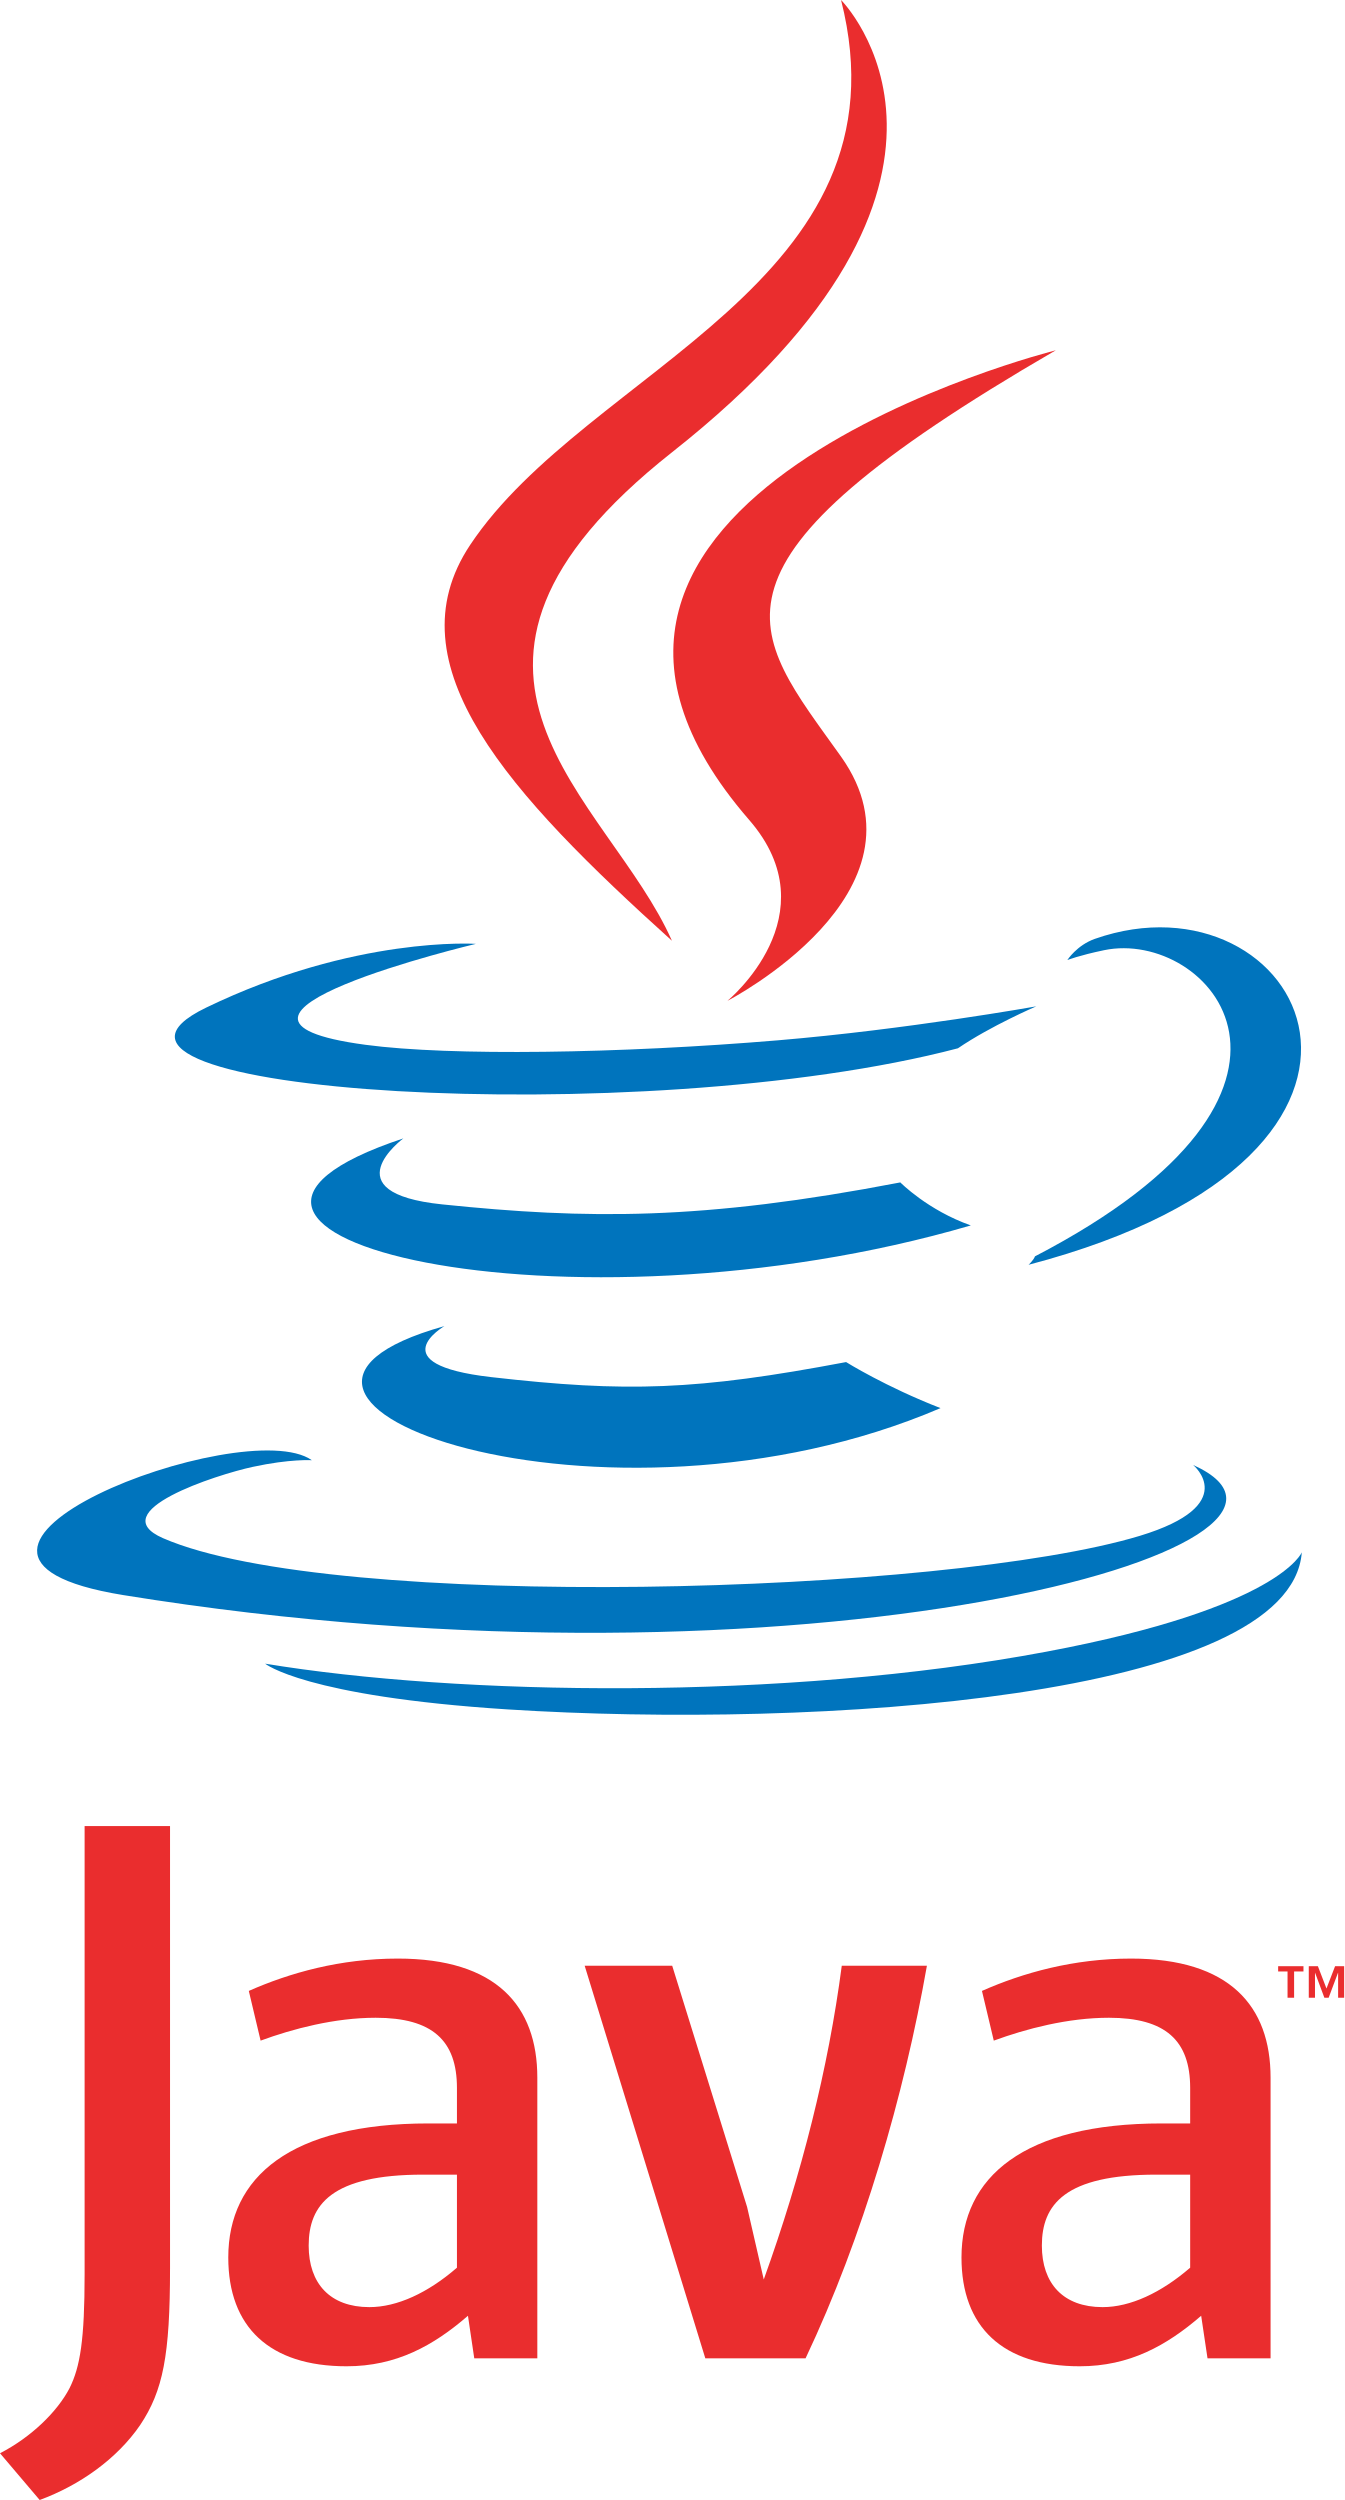
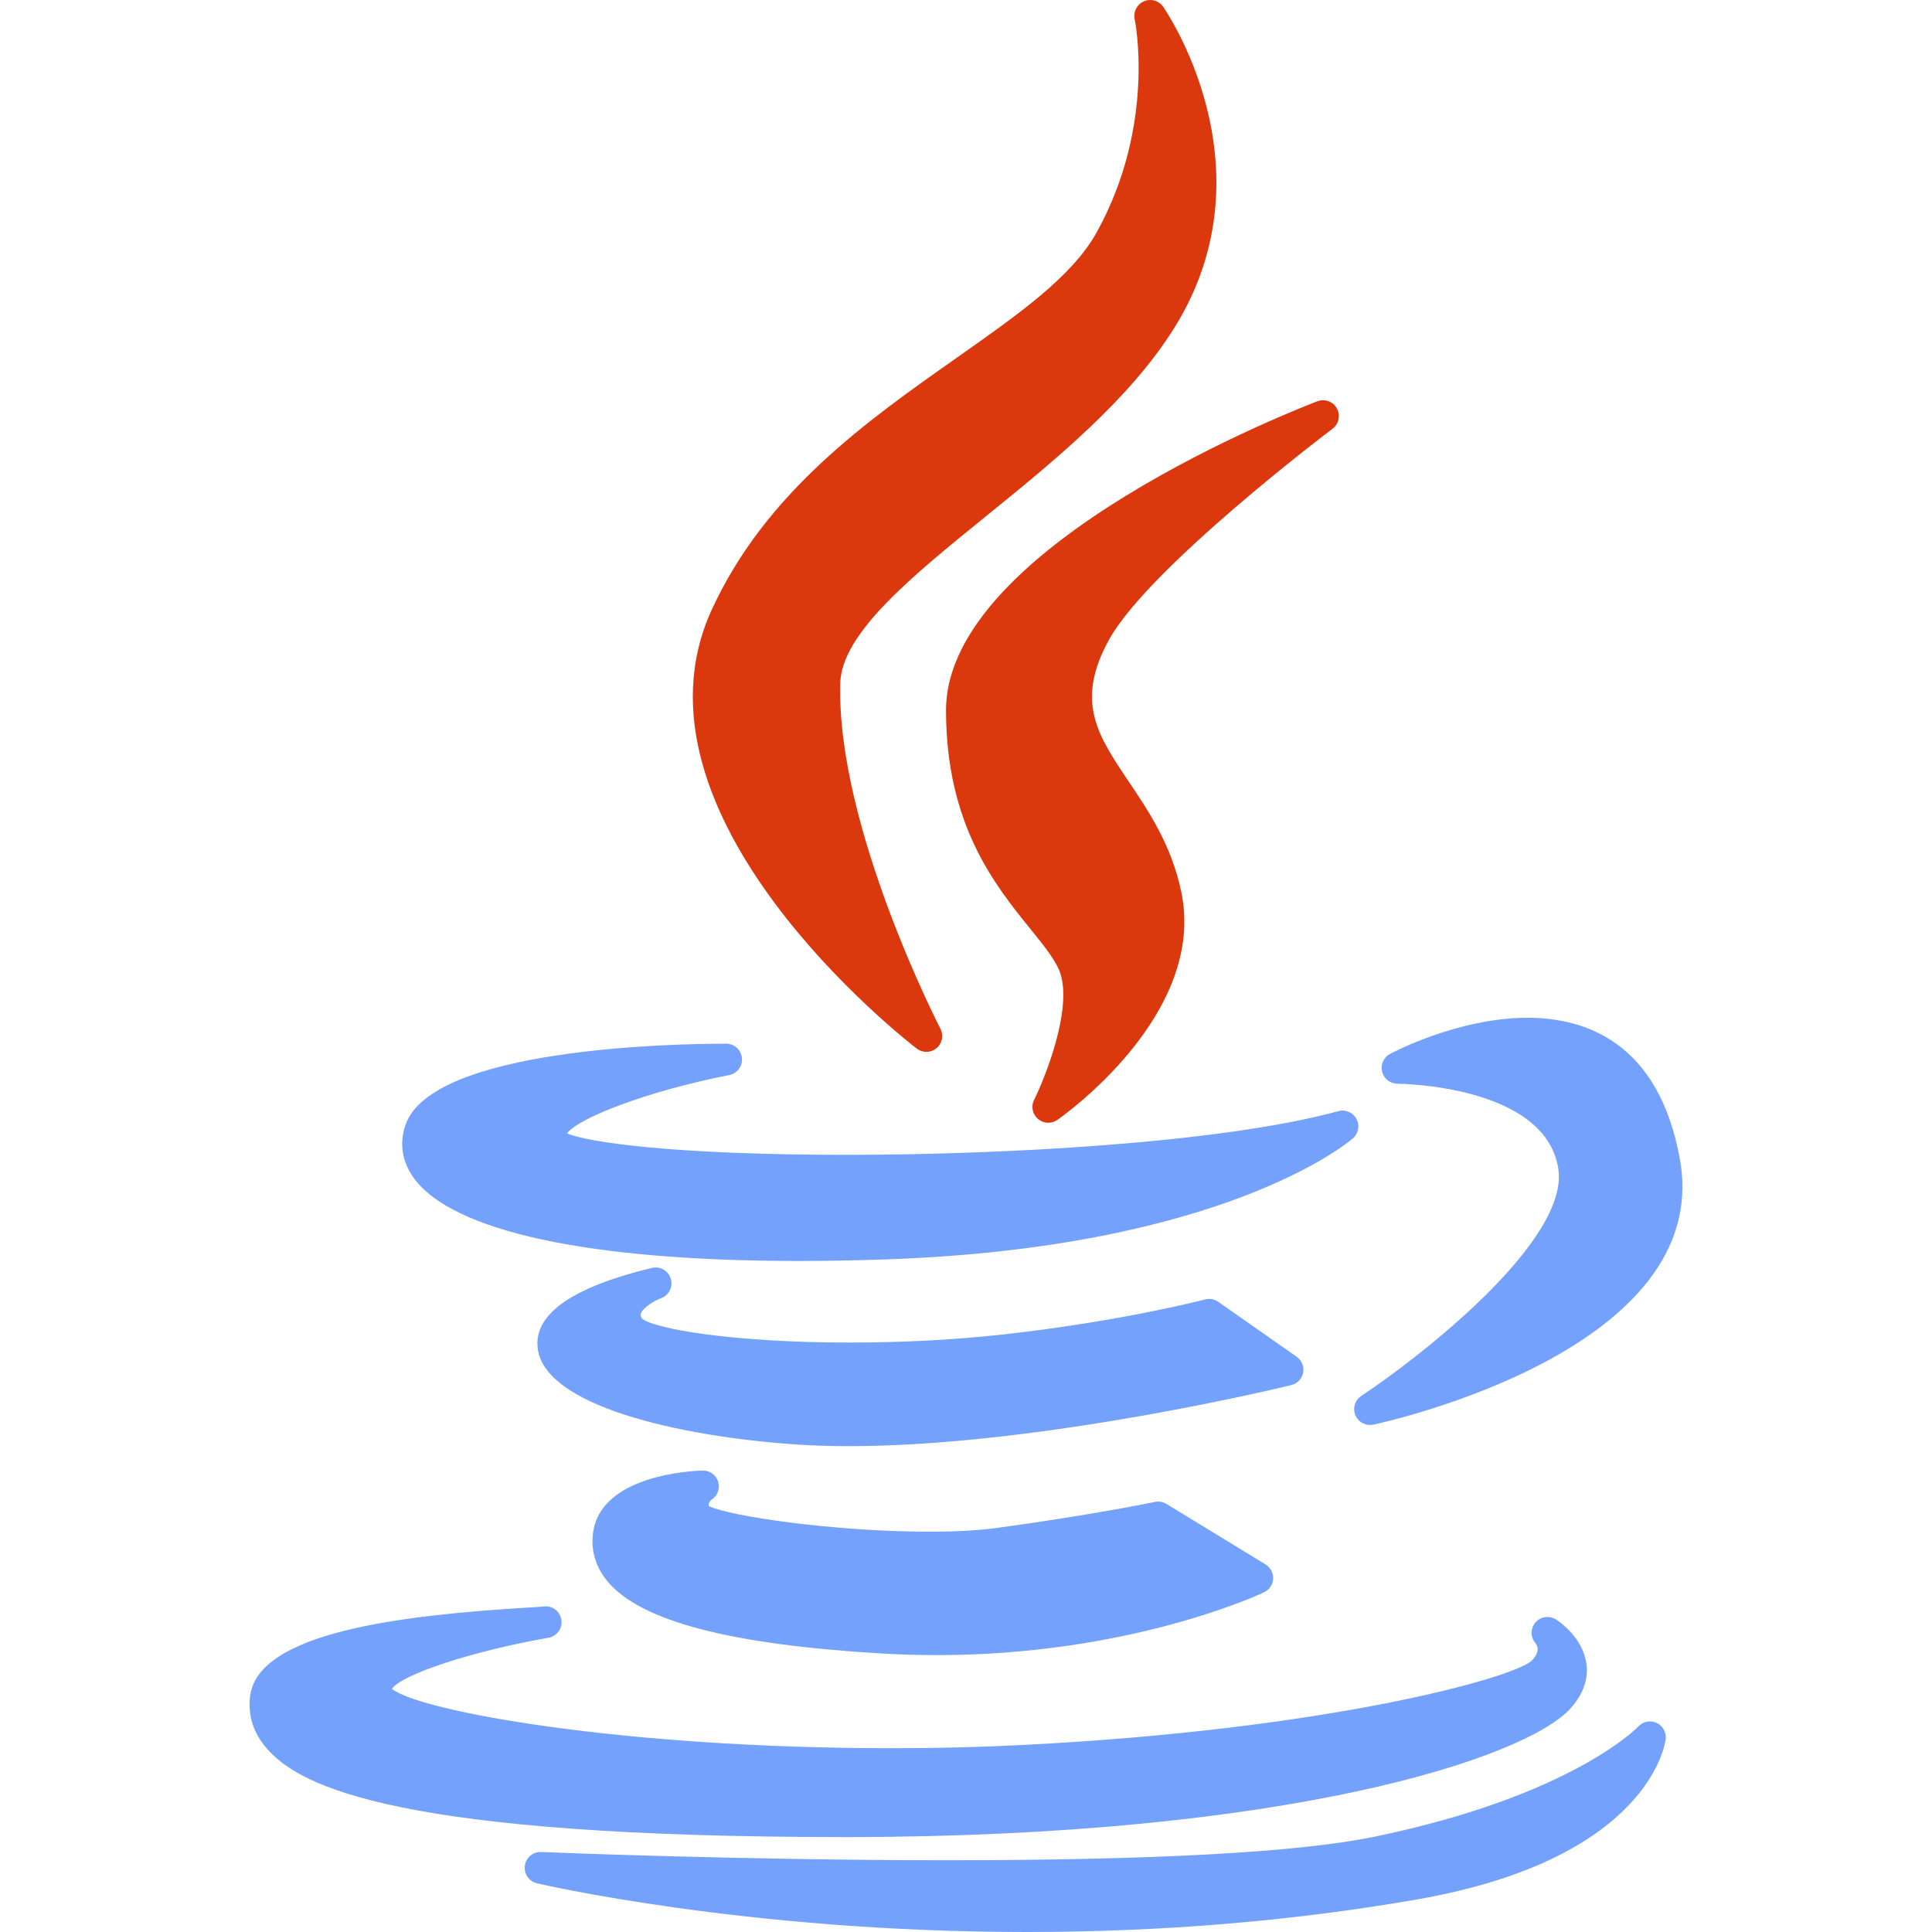
- <svg xmlns="http://www.w3.org/2000/svg" version="1.1" id="Layer_1" width="354.346" height="659.055" viewBox="0 0 354.346 659.055" overflow="visible" enable-background="new 0 0 354.346 659.055" xml:space="preserve">
+ <svg xmlns="http://www.w3.org/2000/svg" version="1.1" id="Layer_1" x="0px" y="0px" viewBox="0 0 511.998 511.998" style="enable-background:new 0 0 511.998 511.998;" xml:space="preserve">
  <g>
-     <path fill-rule="evenodd" clip-rule="evenodd" fill="#0074BD" d="M117.151,349.592c0,0-17.265,10.049,12.301,13.44   c35.824,4.09,54.13,3.501,93.596-3.959c0,0,10.397,6.504,24.892,12.137C159.439,409.127,47.644,369.013,117.151,349.592   L117.151,349.592z" />
-     <path fill-rule="evenodd" clip-rule="evenodd" fill="#0074BD" d="M106.331,300.104c0,0-19.367,14.339,10.221,17.397   c38.271,3.951,68.483,4.275,120.792-5.792c0,0,7.218,7.332,18.585,11.339C148.943,354.342,29.782,325.51,106.331,300.104   L106.331,300.104z" />
-     <path fill-rule="evenodd" clip-rule="evenodd" fill="#EA2D2E" d="M197.494,216.145c21.818,25.115-5.721,47.697-5.721,47.697   s55.367-28.577,29.945-64.38c-23.752-33.373-41.962-49.951,56.623-107.124C278.342,92.338,123.587,130.979,197.494,216.145   L197.494,216.145z" />
-     <path fill-rule="evenodd" clip-rule="evenodd" fill="#0074BD" d="M314.542,386.202c0,0,12.781,10.536-14.077,18.684   c-51.071,15.469-212.604,20.135-257.47,0.619c-16.117-7.02,14.121-16.75,23.635-18.805c9.92-2.146,15.584-1.754,15.584-1.754   c-17.937-12.631-115.935,24.807-49.772,35.544C212.871,449.736,361.337,407.317,314.542,386.202L314.542,386.202z" />
-     <path fill-rule="evenodd" clip-rule="evenodd" fill="#0074BD" d="M125.46,248.822c0,0-82.155,19.519-29.092,26.613   c22.412,2.999,67.063,2.309,108.685-1.183c34.006-2.854,68.133-8.958,68.133-8.958s-11.982,5.14-20.657,11.06   C169.085,298.301,7.917,288.08,54.322,265.642C93.549,246.665,125.46,248.822,125.46,248.822L125.46,248.822z" />
-     <path fill-rule="evenodd" clip-rule="evenodd" fill="#0074BD" d="M272.846,331.198c84.818-44.063,45.597-86.412,18.223-80.708   c-6.694,1.397-9.697,2.607-9.697,2.607s2.494-3.907,7.243-5.588c54.155-19.03,95.794,56.146-17.464,85.919   C271.15,333.428,272.453,332.248,272.846,331.198L272.846,331.198z" />
-     <path fill-rule="evenodd" clip-rule="evenodd" fill="#EA2D2E" d="M221.719,0c0,0,46.963,46.99-44.557,119.227   c-73.393,57.969-16.734,91.009-0.026,128.778c-42.845-38.653-74.271-72.684-53.192-104.352   C154.898,97.174,240.663,74.632,221.719,0L221.719,0z" />
-     <path fill-rule="evenodd" clip-rule="evenodd" fill="#0074BD" d="M133.799,450.637c81.397,5.204,206.426-2.896,209.385-41.415   c0,0-5.688,14.602-67.276,26.188c-69.481,13.081-155.197,11.558-206.016,3.167C69.892,438.577,80.303,447.194,133.799,450.637   L133.799,450.637z" />
-     <path fill-rule="evenodd" clip-rule="evenodd" fill="#EA2D2E" d="M339.426,519.716h-2.479v-1.385h6.676v1.385h-2.469v6.928h-1.729   V519.716L339.426,519.716L339.426,519.716z M352.756,520.067h-0.032l-2.461,6.576h-1.132l-2.446-6.576h-0.025v6.576h-1.638v-8.313   h2.402l2.264,5.885l2.271-5.885h2.388v8.313h-1.59V520.067L352.756,520.067z" />
-     <path fill-rule="evenodd" clip-rule="evenodd" fill="#EA2D2E" d="M120.461,597.813c-7.676,6.654-15.793,10.396-23.079,10.396   c-10.378,0-16.007-6.236-16.007-16.216c0-10.803,6.027-18.71,30.163-18.71h8.923V597.813L120.461,597.813L120.461,597.813z    M141.65,621.716V547.72c0-18.915-10.787-31.396-36.782-31.396c-15.168,0-28.467,3.75-39.278,8.525l3.111,13.106   c8.515-3.127,19.526-6.031,30.337-6.031c14.978,0,21.423,6.031,21.423,18.505v9.356h-7.485c-36.383,0-52.798,14.11-52.798,35.336   c0,18.285,10.819,28.682,31.185,28.682c13.088,0,22.87-5.405,32.001-13.315l1.663,11.228H141.65L141.65,621.716z" />
-     <path fill-rule="evenodd" clip-rule="evenodd" fill="#EA2D2E" d="M212.362,621.716h-26.423l-31.807-103.502h23.077l19.743,63.6   l4.391,19.109c9.965-27.639,17.032-55.701,20.566-82.709h22.445C238.352,552.294,227.523,589.706,212.362,621.716L212.362,621.716z   " />
-     <path fill-rule="evenodd" clip-rule="evenodd" fill="#EA2D2E" d="M313.755,597.813c-7.701,6.654-15.82,10.396-23.086,10.396   c-10.382,0-16.011-6.236-16.011-16.216c0-10.803,6.039-18.71,30.154-18.71h8.942V597.813L313.755,597.813L313.755,597.813z    M334.951,621.716V547.72c0-18.915-10.818-31.396-36.789-31.396c-15.188,0-28.484,3.75-39.295,8.525l3.116,13.106   c8.519-3.127,19.545-6.031,30.355-6.031c14.96,0,21.416,6.031,21.416,18.505v9.356h-7.485c-36.391,0-52.801,14.11-52.801,35.336   c0,18.285,10.804,28.682,31.169,28.682c13.099,0,22.862-5.405,32.018-13.315l1.674,11.228H334.951L334.951,621.716z" />
-     <path fill-rule="evenodd" clip-rule="evenodd" fill="#EA2D2E" d="M36.941,639.306c-6.037,8.821-15.8,15.809-26.479,19.749   L0,646.731c8.135-4.178,15.103-10.912,18.345-17.182c2.796-5.589,3.96-12.773,3.96-29.971V481.398h22.519v116.551   C44.824,620.95,42.988,630.249,36.941,639.306L36.941,639.306z" />
+     <path style="fill:#DB380E;" d="M253.464,94.869c-23.658,16.639-50.471,35.498-64.838,66.699   c-24.954,54.435,51.062,113.812,54.311,116.313c0.755,0.581,1.659,0.871,2.56,0.871c0.957,0,1.915-0.327,2.693-0.979   c1.509-1.262,1.937-3.406,1.031-5.152c-0.275-0.53-27.561-53.53-26.547-91.552c0.359-13.243,18.892-28.266,38.512-44.171   c17.97-14.568,38.34-31.079,50.258-50.394c26.164-42.516-2.916-84.322-3.213-84.74c-1.155-1.622-3.287-2.209-5.11-1.41   c-1.821,0.804-2.83,2.773-2.414,4.72c0.059,0.277,5.714,27.923-10.022,56.406C284.203,73.25,269.959,83.268,253.464,94.869z" />
+     <path style="fill:#DB380E;" d="M353.137,113.617c1.669-1.257,2.159-3.55,1.15-5.38c-1.011-1.83-3.211-2.637-5.165-1.895   c-4.019,1.528-98.416,37.915-98.416,81.88c0,30.307,12.946,46.317,22.399,58.009c3.708,4.586,6.909,8.546,7.964,11.927   c2.97,9.743-4.066,27.353-7.025,33.317c-0.853,1.714-0.435,3.792,1.016,5.044c0.784,0.677,1.763,1.021,2.743,1.021   c0.834,0,1.672-0.248,2.396-0.752c1.623-1.128,39.667-28.026,32.844-60.433c-2.542-12.318-8.595-21.318-13.936-29.26   c-8.274-12.305-14.25-21.193-5.184-37.609C304.545,150.338,352.65,113.981,353.137,113.617z" />
  </g>
+   <g>
+     <path style="fill:#73A1FB;" d="M107.418,298.236c-1.618,4.845-0.854,9.651,2.207,13.903c10.233,14.207,46.48,22.029,102.068,22.029   c0.003,0,0.005,0,0.007,0c7.532,0,15.484-0.148,23.629-0.44c88.875-3.181,121.839-30.869,123.199-32.046   c1.482-1.283,1.878-3.419,0.957-5.147c-0.922-1.727-2.909-2.595-4.808-2.072c-31.301,8.546-89.748,11.58-130.288,11.58   c-45.363,0-68.465-3.268-74.121-5.681c2.902-3.985,20.802-11.101,42.983-15.464c2.12-0.416,3.577-2.374,3.367-4.524   s-2.016-3.79-4.177-3.79C179.439,276.584,114.234,277.628,107.418,298.236z" />
+     <path style="fill:#73A1FB;" d="M404.812,269.718c-18.331,0-35.714,9.188-36.446,9.577c-1.695,0.908-2.555,2.852-2.09,4.72   c0.467,1.865,2.144,3.176,4.067,3.178c0.389,0,39.102,0.317,42.608,22.436c3.106,19.082-36.629,50-52.202,60.304   c-1.682,1.113-2.335,3.263-1.554,5.123c0.665,1.583,2.206,2.573,3.868,2.573c0.29,0,0.584-0.03,0.876-0.092   c3.696-0.791,90.406-19.899,81.238-70.384C439.584,276.213,420.138,269.718,404.812,269.718z" />
+     <path style="fill:#73A1FB;" d="M345.347,363.755c0.302-1.617-0.371-3.262-1.717-4.207l-20.791-14.563   c-1.014-0.71-2.295-0.933-3.485-0.618c-0.217,0.055-21.959,5.771-53.525,9.276c-12.528,1.405-26.56,2.147-40.582,2.147   c-31.558,0-52.192-3.708-55.197-6.428c-0.398-0.764-0.272-1.111-0.201-1.304c0.546-1.518,3.472-3.322,5.358-4.036   c2.083-0.771,3.206-3.033,2.558-5.157c-0.646-2.127-2.837-3.378-4.999-2.859c-20.856,5.033-31.054,12.071-30.312,20.918   c1.318,15.686,37.65,23.737,68.365,25.865c4.417,0.302,9.194,0.455,14.195,0.455c0.003,0,0.005,0,0.008,0   c51.074,0,116.55-16.025,117.204-16.188C343.825,366.666,345.044,365.375,345.347,363.755z" />
+     <path style="fill:#73A1FB;" d="M188.602,397.419c1.575-1.024,2.273-2.971,1.714-4.764c-0.557-1.793-2.234-2.971-4.118-2.946   c-2.795,0.074-27.349,1.182-29.068,16.815c-0.52,4.672,0.818,8.941,3.979,12.686c8.816,10.448,32.614,16.658,72.741,18.984   c4.747,0.285,9.569,0.428,14.334,0.428c51.015,0,85.373-15.973,86.812-16.653c1.395-0.66,2.315-2.031,2.397-3.571   s-0.687-3.001-2.003-3.806l-26.275-16.04c-0.912-0.556-2.003-0.74-3.043-0.527c-0.166,0.035-16.849,3.495-42.026,6.913   c-4.764,0.648-10.73,0.977-17.73,0.977c-25.15,0-53.124-4.109-58.489-6.8C187.749,398.613,187.848,397.975,188.602,397.419z" />
+     <path style="fill:#73A1FB;" d="M224.408,486.85c116.854-0.099,179.571-20.88,191.653-33.957c4.277-4.626,4.739-9.006,4.376-11.867   c-0.898-7.04-7.311-11.35-8.038-11.818c-1.754-1.128-4.108-0.833-5.476,0.745c-1.365,1.578-1.397,3.884-0.027,5.461   c0.737,0.948,1.163,2.535-0.992,4.692c-4.83,4.511-53.545,18.204-134.656,22.318c-11.111,0.577-22.765,0.871-34.636,0.873   c-72.623,0-125.772-9.948-132.749-15.744c2.689-3.864,21.489-10.037,41.482-13.529c2.253-0.393,3.775-2.516,3.426-4.776   c-0.349-2.259-2.432-3.814-4.709-3.519c-0.564,0.077-2.478,0.191-4.694,0.327c-32.988,2.014-71.109,6.503-73.098,23.5   c-0.604,5.179,0.935,9.881,4.576,13.973c8.909,10.01,34.516,23.319,153.558,23.319C224.406,486.85,224.406,486.85,224.408,486.85z" />
+     <path style="fill:#73A1FB;" d="M439.013,456.578c-1.652-0.764-3.604-0.378-4.836,0.952c-0.171,0.185-17.74,18.556-70.564,29.344   c-20.223,4.052-58.183,6.107-112.826,6.107c-54.745,0-106.838-2.154-107.357-2.176c-2.176-0.106-4.037,1.476-4.333,3.618   c-0.297,2.14,1.083,4.158,3.184,4.658c0.542,0.128,55.135,12.918,129.779,12.918c35.801,0,70.639-2.907,103.548-8.645   c61.361-10.757,65.657-41.183,65.81-42.473C441.632,459.078,440.662,457.342,439.013,456.578z" />
+   </g>
+   <g>
+ </g>
+   <g>
+ </g>
+   <g>
+ </g>
+   <g>
+ </g>
+   <g>
+ </g>
+   <g>
+ </g>
+   <g>
+ </g>
+   <g>
+ </g>
+   <g>
+ </g>
+   <g>
+ </g>
+   <g>
+ </g>
+   <g>
+ </g>
+   <g>
+ </g>
+   <g>
+ </g>
+   <g>
+ </g>
</svg>
